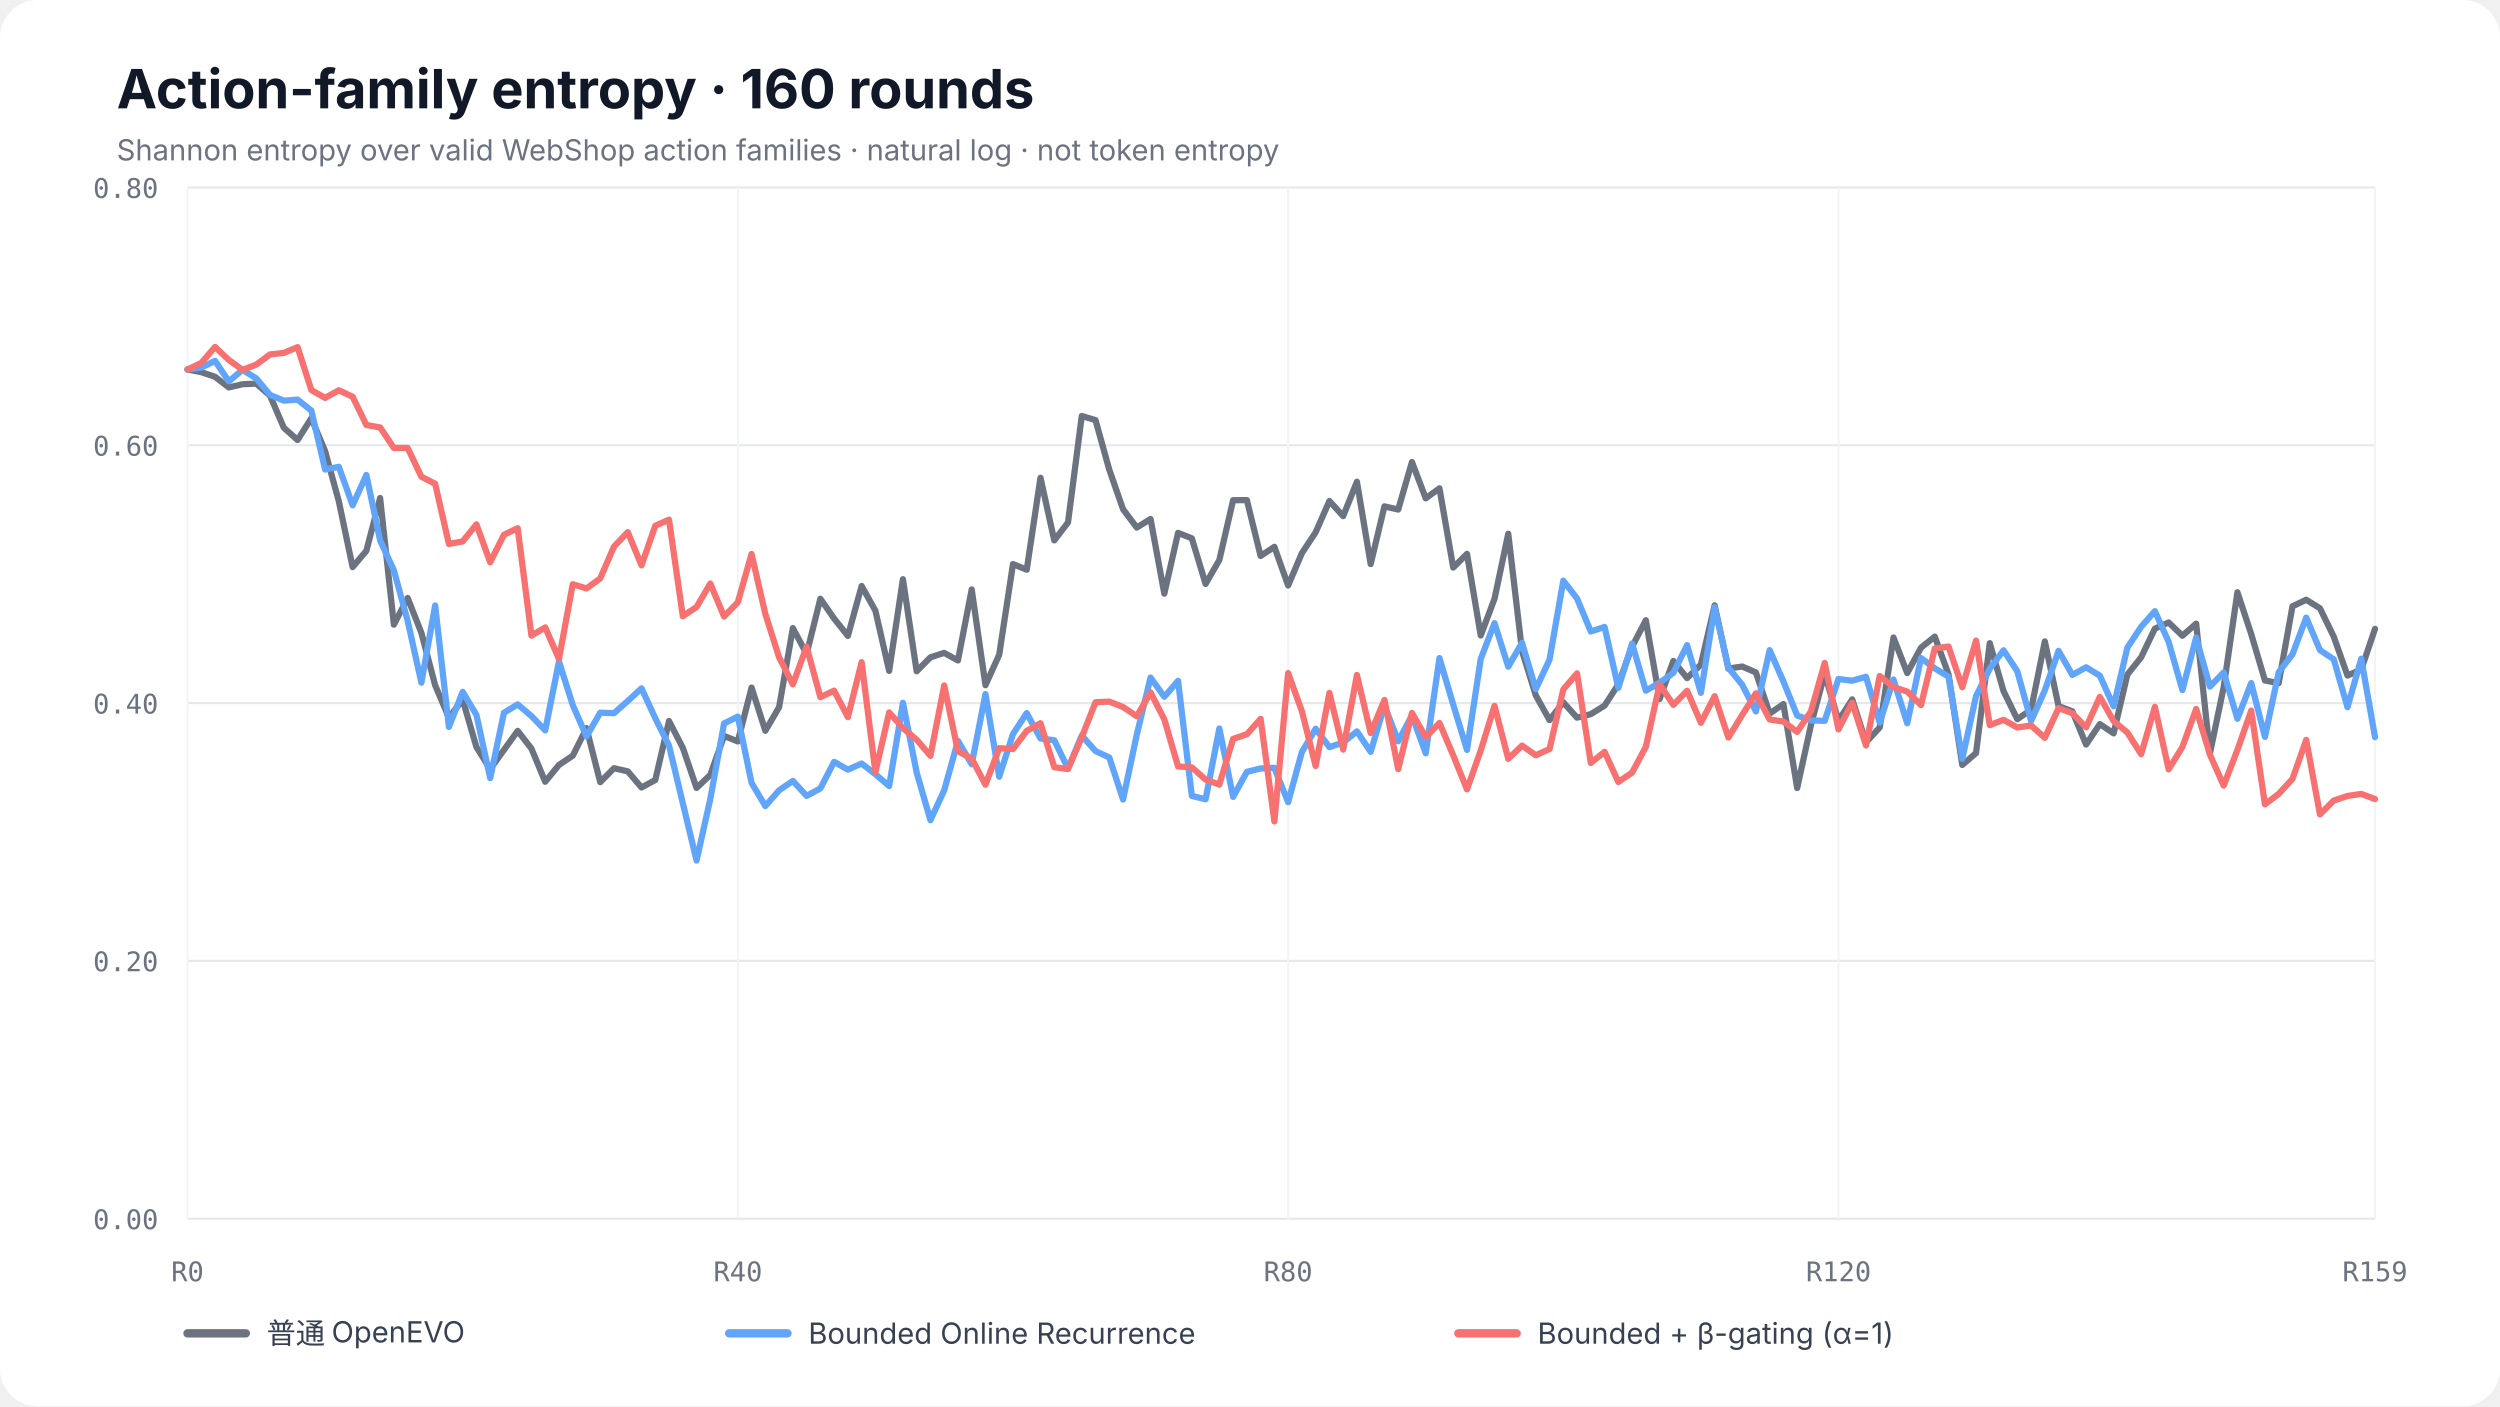
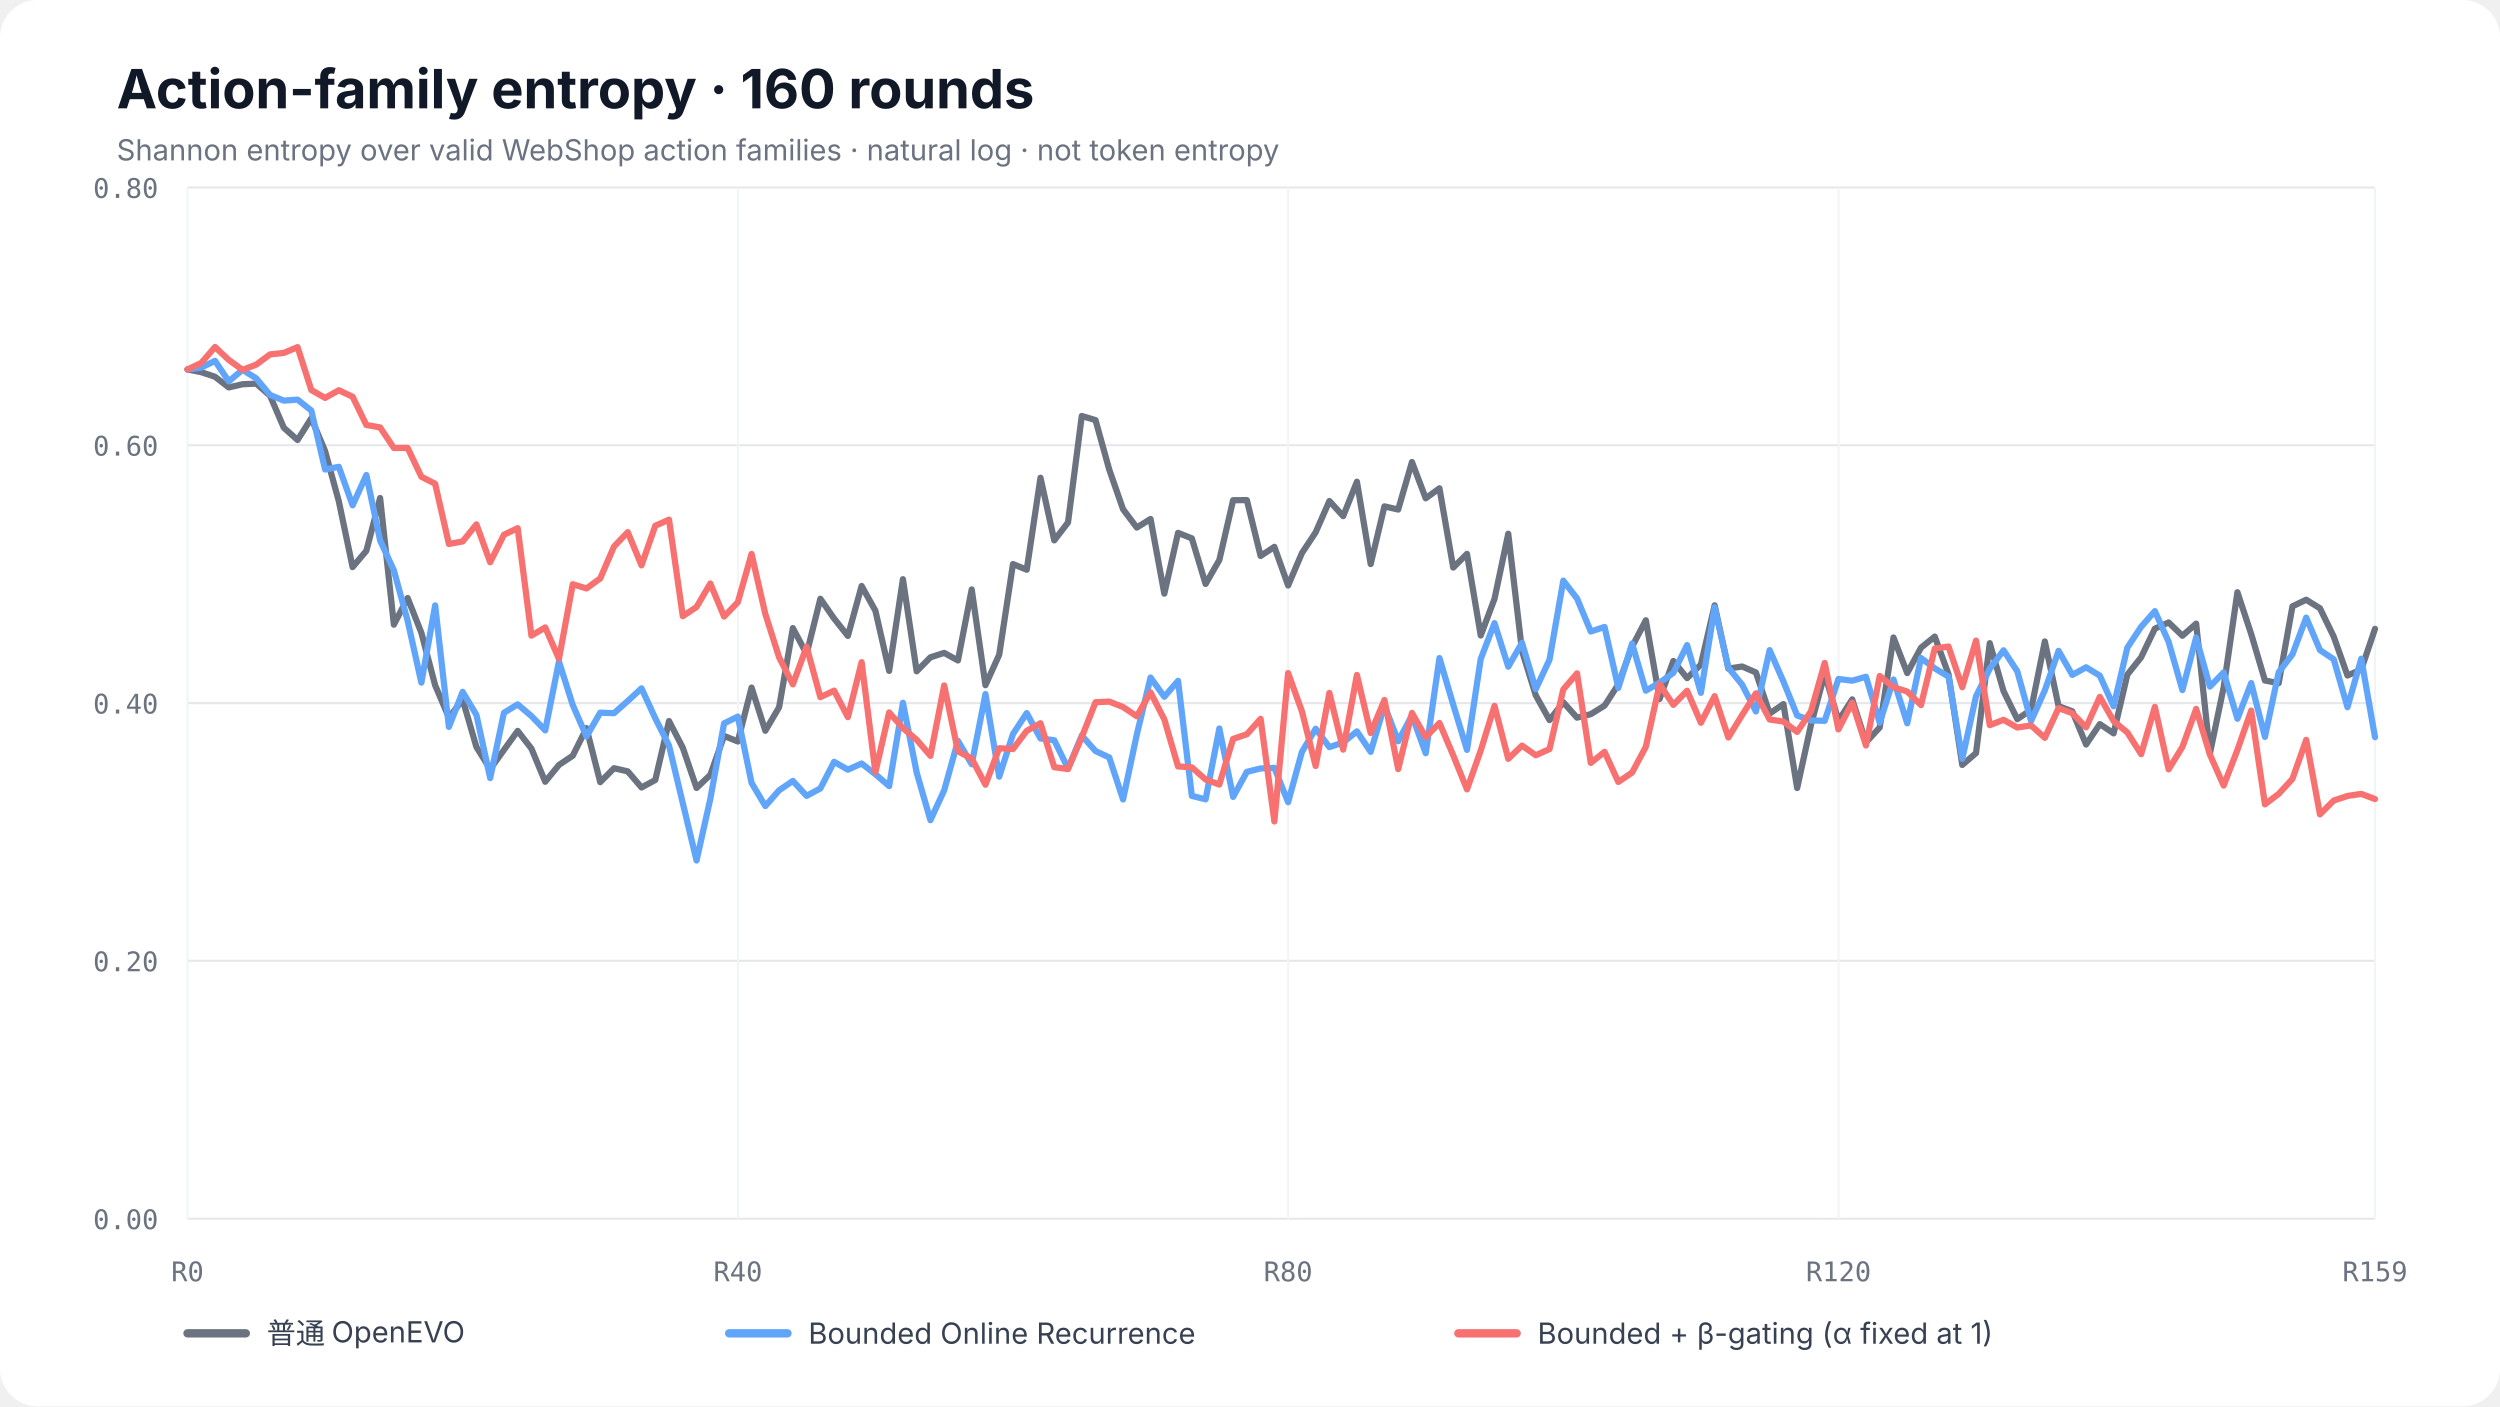
<svg xmlns="http://www.w3.org/2000/svg" width="1200" height="675" viewBox="0 0 1200 675" role="img" aria-label="Action-family entropy · 160 rounds">
  <rect width="1200" height="675" rx="18" fill="#ffffff" />
  <text x="56" y="52" font-family="-apple-system,BlinkMacSystemFont,Segoe UI,sans-serif" font-size="26" font-weight="700" fill="#111827">Action-family entropy · 160 rounds</text>
  <text x="56" y="77" font-family="-apple-system,BlinkMacSystemFont,Segoe UI,sans-serif" font-size="14" fill="#6B7280">Shannon entropy over valid WebShop action families · natural log · not token entropy</text>
  <line x1="90" y1="585.0" x2="1140" y2="585.0" stroke="#E5E7EB" stroke-width="1" />
  <text x="76" y="590.0" text-anchor="end" font-family="ui-monospace,SFMono-Regular,monospace" font-size="13" fill="#6B7280">0.00</text>
  <line x1="90" y1="461.2" x2="1140" y2="461.2" stroke="#E5E7EB" stroke-width="1" />
  <text x="76" y="466.2" text-anchor="end" font-family="ui-monospace,SFMono-Regular,monospace" font-size="13" fill="#6B7280">0.20</text>
  <line x1="90" y1="337.5" x2="1140" y2="337.5" stroke="#E5E7EB" stroke-width="1" />
  <text x="76" y="342.5" text-anchor="end" font-family="ui-monospace,SFMono-Regular,monospace" font-size="13" fill="#6B7280">0.40</text>
  <line x1="90" y1="213.7" x2="1140" y2="213.7" stroke="#E5E7EB" stroke-width="1" />
  <text x="76" y="218.7" text-anchor="end" font-family="ui-monospace,SFMono-Regular,monospace" font-size="13" fill="#6B7280">0.60</text>
  <line x1="90" y1="90.0" x2="1140" y2="90.0" stroke="#E5E7EB" stroke-width="1" />
  <text x="76" y="95.0" text-anchor="end" font-family="ui-monospace,SFMono-Regular,monospace" font-size="13" fill="#6B7280">0.80</text>
  <line x1="90.0" y1="90" x2="90.0" y2="585" stroke="#F3F4F6" stroke-width="1" />
  <text x="90.0" y="615" text-anchor="middle" font-family="ui-monospace,SFMono-Regular,monospace" font-size="13" fill="#6B7280">R0</text>
  <line x1="354.2" y1="90" x2="354.2" y2="585" stroke="#F3F4F6" stroke-width="1" />
  <text x="354.2" y="615" text-anchor="middle" font-family="ui-monospace,SFMono-Regular,monospace" font-size="13" fill="#6B7280">R40</text>
  <line x1="618.3" y1="90" x2="618.3" y2="585" stroke="#F3F4F6" stroke-width="1" />
  <text x="618.3" y="615" text-anchor="middle" font-family="ui-monospace,SFMono-Regular,monospace" font-size="13" fill="#6B7280">R80</text>
  <line x1="882.5" y1="90" x2="882.5" y2="585" stroke="#F3F4F6" stroke-width="1" />
  <text x="882.5" y="615" text-anchor="middle" font-family="ui-monospace,SFMono-Regular,monospace" font-size="13" fill="#6B7280">R120</text>
  <line x1="1140.0" y1="90" x2="1140.0" y2="585" stroke="#F3F4F6" stroke-width="1" />
  <text x="1140.0" y="615" text-anchor="middle" font-family="ui-monospace,SFMono-Regular,monospace" font-size="13" fill="#6B7280">R159</text>
  <polyline fill="none" stroke="#6B7280" stroke-width="3" stroke-linejoin="round" stroke-linecap="round" points="90.00,177.33 96.60,178.64 103.21,180.85 109.81,185.96 116.42,184.43 123.02,184.15 129.62,189.93 136.23,205.32 142.83,211.21 149.43,200.77 156.04,216.52 162.64,240.66 169.25,272.21 175.85,264.38 182.45,239.05 189.06,299.84 195.66,287.04 202.26,303.74 208.87,328.92 215.47,344.44 222.08,335.85 228.68,358.56 235.28,369.16 241.89,359.96 248.49,350.83 255.09,359.33 261.70,375.24 268.30,367.17 274.91,362.76 281.51,349.53 288.11,375.43 294.72,368.74 301.32,370.25 307.92,377.99 314.53,374.41 321.13,346.10 327.74,358.91 334.34,378.21 340.94,371.94 347.55,353.24 354.15,355.90 360.75,330.04 367.36,350.76 373.96,339.49 380.57,301.48 387.17,313.89 393.77,287.40 400.38,296.92 406.98,305.23 413.58,281.28 420.19,293.14 426.79,322.02 433.40,278.02 440.00,322.21 446.60,315.51 453.21,313.39 459.81,317.01 466.42,282.93 473.02,328.89 479.62,314.27 486.23,270.75 492.83,273.47 499.43,229.33 506.04,259.37 512.64,250.79 519.25,199.67 525.85,201.66 532.45,225.44 539.06,244.44 545.66,253.22 552.26,249.11 558.87,284.94 565.47,255.78 572.08,258.40 578.68,280.29 585.28,268.82 591.89,240.10 598.49,240.06 605.09,266.86 611.70,262.49 618.30,281.03 624.91,265.51 631.51,255.51 638.11,240.49 644.72,247.74 651.32,231.23 657.92,270.75 664.53,243.06 671.13,244.58 677.74,221.77 684.34,239.18 690.94,234.39 697.55,272.44 704.15,265.86 710.75,305.04 717.36,287.43 723.96,256.20 730.57,312.50 737.17,333.78 743.77,345.63 750.38,337.10 756.98,344.47 763.58,342.79 770.19,338.71 776.79,328.53 783.40,310.40 790.00,297.73 796.60,335.49 803.21,317.26 809.81,325.49 816.42,318.99 823.02,290.57 829.62,320.94 836.23,319.92 842.83,322.78 849.43,342.51 856.04,337.96 862.64,378.25 869.25,348.01 875.85,323.32 882.45,345.98 889.06,335.71 895.66,356.34 902.26,349.19 908.87,306.00 915.47,323.07 922.08,310.89 928.68,305.57 935.28,323.63 941.89,367.17 948.49,361.48 955.09,308.73 961.70,331.75 968.30,345.21 974.91,340.67 981.51,307.89 988.11,338.93 994.72,341.43 1001.32,357.36 1007.92,347.56 1014.53,352.01 1021.13,323.81 1027.74,315.51 1034.34,301.74 1040.94,298.78 1047.55,305.16 1054.15,299.34 1060.75,361.71 1067.36,329.88 1073.96,284.28 1080.57,304.32 1087.17,326.63 1093.77,327.91 1100.38,291.03 1106.98,287.88 1113.58,291.98 1120.19,305.58 1126.79,324.25 1133.40,321.37 1140.00,301.86" />
  <polyline fill="none" stroke="#60A5FA" stroke-width="3" stroke-linejoin="round" stroke-linecap="round" points="90.00,177.33 96.60,176.46 103.21,173.20 109.81,183.06 116.42,177.51 123.02,181.64 129.62,189.58 136.23,192.31 142.83,191.82 149.43,197.06 156.04,225.35 162.64,224.08 169.25,242.55 175.85,227.99 182.45,259.40 189.06,273.78 195.66,297.96 202.26,327.66 208.87,290.61 215.47,348.91 222.08,332.09 228.68,343.15 235.28,373.48 241.89,342.13 248.49,338.10 255.09,343.71 261.70,350.58 268.30,317.52 274.91,338.38 281.51,353.52 288.11,342.08 294.72,342.33 301.32,336.49 307.92,330.41 314.53,344.76 321.13,357.90 327.74,385.50 334.34,413.04 340.94,383.54 347.55,347.24 354.15,343.96 360.75,375.79 367.36,386.90 373.96,379.36 380.57,374.84 387.17,382.02 393.77,378.44 400.38,365.67 406.98,369.44 413.58,366.49 420.19,371.62 426.79,377.33 433.40,337.34 440.00,370.82 446.60,393.68 453.21,379.34 459.81,355.61 466.42,366.85 473.02,333.15 479.62,372.80 486.23,352.32 492.83,342.29 499.43,354.46 506.04,355.32 512.64,368.83 519.25,353.07 525.85,360.51 532.45,363.58 539.06,383.76 545.66,352.62 552.26,325.22 558.87,334.45 565.47,326.80 572.08,382.02 578.68,383.67 585.28,349.68 591.89,382.51 598.49,370.49 605.09,368.85 611.70,368.57 618.30,385.04 624.91,360.94 631.51,349.79 638.11,358.63 644.72,356.39 651.32,351.07 657.92,360.88 664.53,338.59 671.13,355.79 677.74,343.40 684.34,361.56 690.94,315.87 697.55,338.24 704.15,359.94 710.75,316.28 717.36,299.11 723.96,320.00 730.57,308.54 737.17,330.77 743.77,316.64 750.38,278.71 756.98,287.29 763.58,303.12 770.19,300.93 776.79,330.21 783.40,308.92 790.00,331.52 796.60,327.68 803.21,322.97 809.81,309.65 816.42,332.56 823.02,291.45 829.62,320.51 836.23,328.66 842.83,341.50 849.43,312.07 856.04,327.14 862.64,343.44 869.25,345.79 875.85,346.00 882.45,325.91 889.06,326.74 895.66,324.85 902.26,346.88 908.87,326.17 915.47,347.18 922.08,315.86 928.68,320.80 935.28,324.78 941.89,364.20 948.49,334.19 955.09,320.97 961.70,312.15 968.30,322.23 974.91,346.08 981.51,331.40 988.11,312.41 994.72,323.96 1001.32,320.30 1007.92,324.32 1014.53,339.02 1021.13,310.86 1027.74,300.87 1034.34,293.35 1040.94,308.09 1047.55,331.24 1054.15,306.01 1060.75,329.56 1067.36,322.75 1073.96,345.00 1080.57,327.87 1087.17,353.70 1093.77,322.67 1100.38,314.09 1106.98,296.45 1113.58,312.04 1120.19,316.47 1126.79,339.45 1133.40,316.20 1140.00,353.83" />
  <polyline fill="none" stroke="#F87171" stroke-width="3" stroke-linejoin="round" stroke-linecap="round" points="90.00,177.33 96.60,174.22 103.21,166.55 109.81,172.76 116.42,177.54 123.02,175.00 129.62,170.11 136.23,169.40 142.83,166.63 149.43,187.21 156.04,190.99 162.64,187.32 169.25,190.43 175.85,203.99 182.45,205.16 189.06,215.03 195.66,214.99 202.26,228.83 208.87,232.21 215.47,261.10 222.08,259.88 228.68,251.70 235.28,269.88 241.89,256.68 248.49,253.52 255.09,305.10 261.70,301.16 268.30,316.27 274.91,280.43 281.51,282.45 288.11,277.62 294.72,262.34 301.32,255.43 307.92,271.36 314.53,252.37 321.13,249.44 327.74,295.77 334.34,291.36 340.94,280.08 347.55,295.94 354.15,289.09 360.75,265.91 367.36,294.72 373.96,315.50 380.57,328.49 387.17,310.40 393.77,334.64 400.38,331.51 406.98,344.22 413.58,317.85 420.19,370.64 426.79,341.97 433.40,349.50 440.00,355.08 446.60,362.80 453.21,329.01 459.81,360.61 466.42,364.12 473.02,376.65 479.62,359.14 486.23,359.56 492.83,350.80 499.43,347.16 506.04,368.26 512.64,369.16 519.25,353.82 525.85,337.08 532.45,336.76 539.06,339.37 545.66,343.81 552.26,332.35 558.87,345.32 565.47,367.89 572.08,368.33 578.68,374.17 585.28,376.58 591.89,354.67 598.49,352.44 605.09,345.04 611.70,394.29 618.30,323.08 624.91,341.40 631.51,367.67 638.11,332.61 644.72,359.81 651.32,324.00 657.92,351.87 664.53,336.00 671.13,369.16 677.74,342.19 684.34,353.84 690.94,347.03 697.55,362.57 704.15,378.89 710.75,360.24 717.36,338.81 723.96,364.23 730.57,357.88 737.17,362.52 743.77,359.55 750.38,330.90 756.98,323.21 763.58,366.20 770.19,360.88 776.79,375.34 783.40,370.84 790.00,358.46 796.60,328.44 803.21,338.33 809.81,331.57 816.42,346.92 823.02,334.16 829.62,354.01 836.23,343.21 842.83,332.81 849.43,345.36 856.04,346.34 862.64,351.31 869.25,341.47 875.85,318.22 882.45,350.10 889.06,337.27 895.66,357.83 902.26,324.49 908.87,329.84 915.47,331.92 922.08,338.44 928.68,311.30 935.28,310.33 941.89,329.85 948.49,307.50 955.09,348.07 961.70,345.51 968.30,349.19 974.91,348.22 981.51,354.15 988.11,339.89 994.72,342.34 1001.32,349.11 1007.92,334.52 1014.53,346.14 1021.13,351.58 1027.74,362.00 1034.34,339.31 1040.94,369.28 1047.55,358.55 1054.15,340.30 1060.75,362.20 1067.36,377.07 1073.96,359.96 1080.57,341.09 1087.17,386.08 1093.77,381.05 1100.38,373.85 1106.98,355.14 1113.58,390.89 1120.19,384.26 1126.79,382.06 1133.40,381.07 1140.00,383.54" />
  <line x1="90" y1="640" x2="118" y2="640" stroke="#6B7280" stroke-width="4" stroke-linecap="round" />
  <text x="128" y="645" font-family="-apple-system,BlinkMacSystemFont,Segoe UI,sans-serif" font-size="14" fill="#374151">普通 OpenEVO</text>
  <line x1="350" y1="640" x2="378" y2="640" stroke="#60A5FA" stroke-width="4" stroke-linecap="round" />
  <text x="388" y="645" font-family="-apple-system,BlinkMacSystemFont,Segoe UI,sans-serif" font-size="14" fill="#374151">Bounded Online Recurrence</text>
  <line x1="700" y1="640" x2="728" y2="640" stroke="#F87171" stroke-width="4" stroke-linecap="round" />
-   <text x="738" y="645" font-family="-apple-system,BlinkMacSystemFont,Segoe UI,sans-serif" font-size="14" fill="#374151">Bounded + β-gating (α=1)</text>
+   <text x="738" y="645" font-family="-apple-system,BlinkMacSystemFont,Segoe UI,sans-serif" font-size="14" fill="#374151">Bounded + β-gating (α fixed at 1)</text>
</svg>
